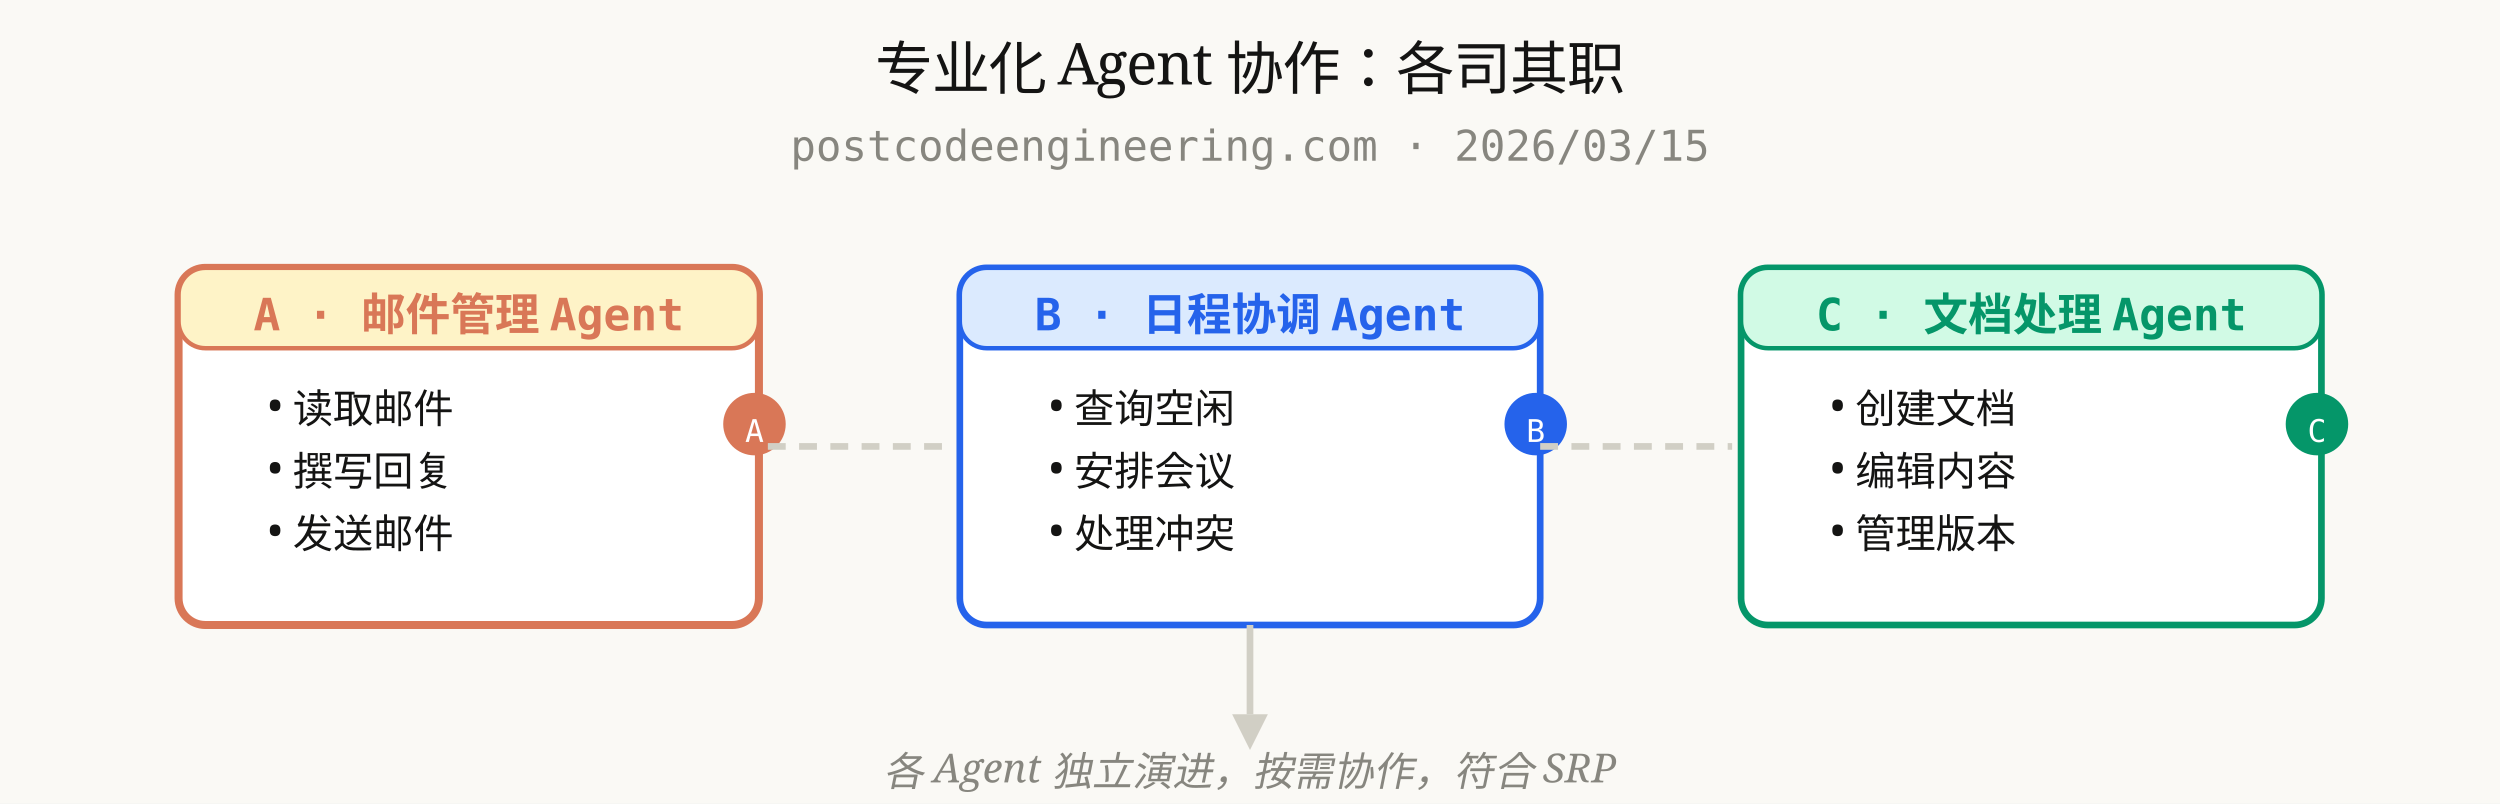
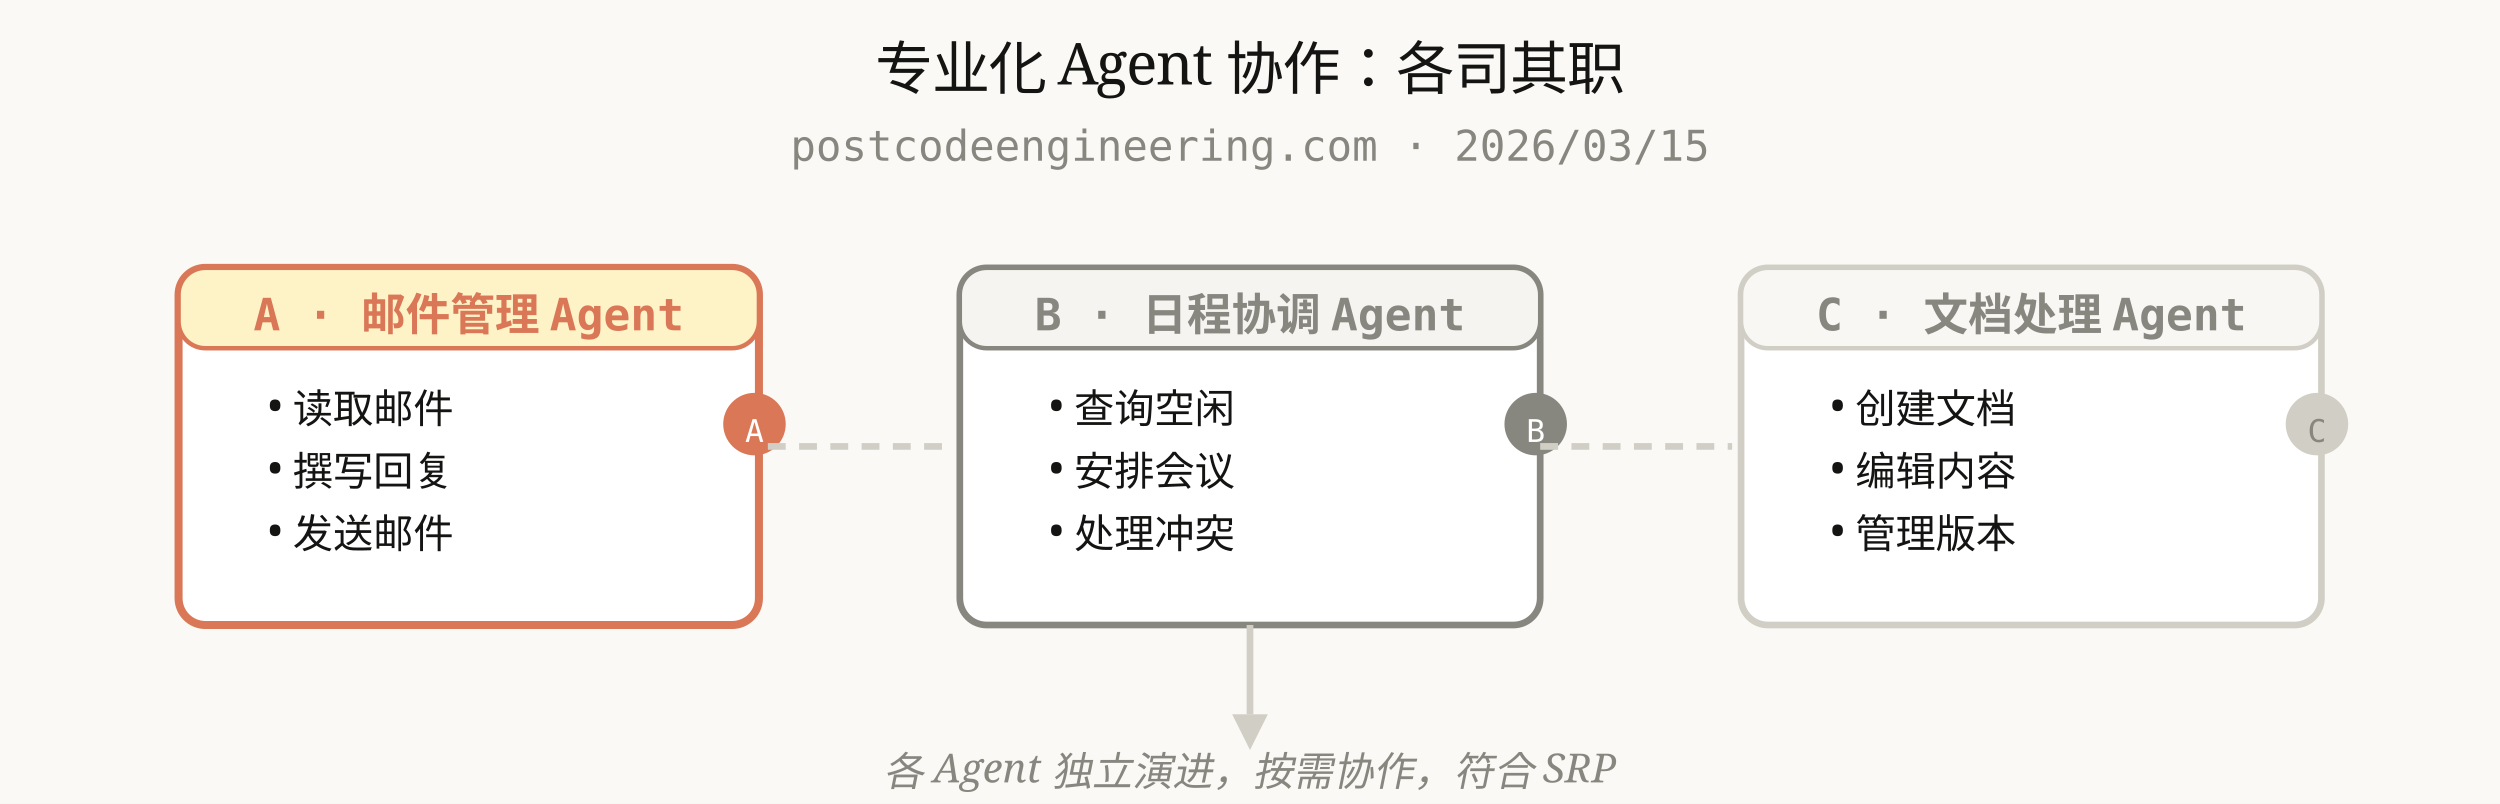
<svg xmlns="http://www.w3.org/2000/svg" viewBox="0 0 560 180" font-family="ui-serif, Georgia, serif">
  <rect width="560" height="180" fill="#FAF9F5" />
  <text x="280" y="20" text-anchor="middle" font-size="13" font-weight="500" fill="#141413" letter-spacing="-0.02em">专业化 Agent 协作：各司其职</text>
  <text x="280" y="36" text-anchor="middle" font-size="9.5" fill="#87867F" font-family="ui-monospace, monospace">postcodeengineering.com · 2026/03/15</text>
  <rect x="40" y="60" width="130" height="80" rx="6" fill="#FFFFFF" stroke="#D97757" stroke-width="1.8" />
  <rect x="40" y="60" width="130" height="18" rx="6" fill="#FEF3C7" stroke="#D97757" stroke-width="1" />
  <text x="105" y="74" text-anchor="middle" font-size="10" fill="#D97757" font-family="ui-monospace, monospace" font-weight="600">A · 邮件管理 Agent</text>
  <text x="60" y="94" font-size="9" fill="#141413">• 读取邮件</text>
  <text x="60" y="108" font-size="9" fill="#141413">• 撰写回复</text>
  <text x="60" y="122" font-size="9" fill="#141413">• 发送邮件</text>
  <rect x="162" y="88" width="14" height="14" rx="7" fill="#D97757" />
  <text x="169" y="99" text-anchor="middle" font-size="7" fill="#FFFFFF" font-family="ui-monospace, monospace">A</text>
-   <rect x="215" y="60" width="130" height="80" rx="6" fill="#FFFFFF" stroke="#2563EB" stroke-width="1.5" />
-   <rect x="215" y="60" width="130" height="18" rx="6" fill="#DBEAFE" stroke="#2563EB" stroke-width="1" />
-   <text x="280" y="74" text-anchor="middle" font-size="10" fill="#2563EB" font-family="ui-monospace, monospace" font-weight="600">B · 日程协调 Agent</text>
+   <rect x="215" y="60" width="130" height="80" rx="6" fill="#FFFFFF" stroke="#87867F" stroke-width="1.5" />
+   <rect x="215" y="60" width="130" height="18" rx="6" fill="#F5F4F0" stroke="#87867F" stroke-width="1" />
+   <text x="280" y="74" text-anchor="middle" font-size="10" fill="#87867F" font-family="ui-monospace, monospace" font-weight="600">B · 日程协调 Agent</text>
  <text x="235" y="94" font-size="9" fill="#141413">• 查询空闲</text>
  <text x="235" y="108" font-size="9" fill="#141413">• 安排会议</text>
  <text x="235" y="122" font-size="9" fill="#141413">• 处理冲突</text>
-   <rect x="337" y="88" width="14" height="14" rx="7" fill="#2563EB" />
+   <rect x="337" y="88" width="14" height="14" rx="7" fill="#87867F" />
  <text x="344" y="99" text-anchor="middle" font-size="7" fill="#FFFFFF" font-family="ui-monospace, monospace">B</text>
-   <rect x="390" y="60" width="130" height="80" rx="6" fill="#FFFFFF" stroke="#059669" stroke-width="1.5" />
-   <rect x="390" y="60" width="130" height="18" rx="6" fill="#D1FAE5" stroke="#059669" stroke-width="1" />
-   <text x="455" y="74" text-anchor="middle" font-size="10" fill="#059669" font-family="ui-monospace, monospace" font-weight="600">C · 文档处理 Agent</text>
+   <rect x="390" y="60" width="130" height="80" rx="6" fill="#FFFFFF" stroke="#D1CFC5" stroke-width="1.5" />
+   <rect x="390" y="60" width="130" height="18" rx="6" fill="#F8F7F4" stroke="#D1CFC5" stroke-width="1" />
+   <text x="455" y="74" text-anchor="middle" font-size="10" fill="#87867F" font-family="ui-monospace, monospace" font-weight="600">C · 文档处理 Agent</text>
  <text x="410" y="94" font-size="9" fill="#141413">• 创建文档</text>
  <text x="410" y="108" font-size="9" fill="#141413">• 编辑内容</text>
  <text x="410" y="122" font-size="9" fill="#141413">• 管理版本</text>
-   <rect x="512" y="88" width="14" height="14" rx="7" fill="#059669" />
-   <text x="519" y="99" text-anchor="middle" font-size="7" fill="#FFFFFF" font-family="ui-monospace, monospace">C</text>
+   <rect x="512" y="88" width="14" height="14" rx="7" fill="#D1CFC5" />
+   <text x="519" y="99" text-anchor="middle" font-size="7" fill="#87867F" font-family="ui-monospace, monospace">C</text>
  <line x1="172" y1="100" x2="213" y2="100" stroke="#D1CFC5" stroke-width="1.5" stroke-dasharray="4,3" />
  <line x1="345" y1="100" x2="388" y2="100" stroke="#D1CFC5" stroke-width="1.5" stroke-dasharray="4,3" />
  <line x1="280" y1="140" x2="280" y2="160" stroke="#D1CFC5" stroke-width="1.5" />
  <polygon points="276,160 280,168 284,160" fill="#D1CFC5" />
  <text x="280" y="176" text-anchor="middle" font-size="9" fill="#87867F" font-style="italic">各 Agent 独立演进，按需协作，符合 SRP</text>
</svg>
